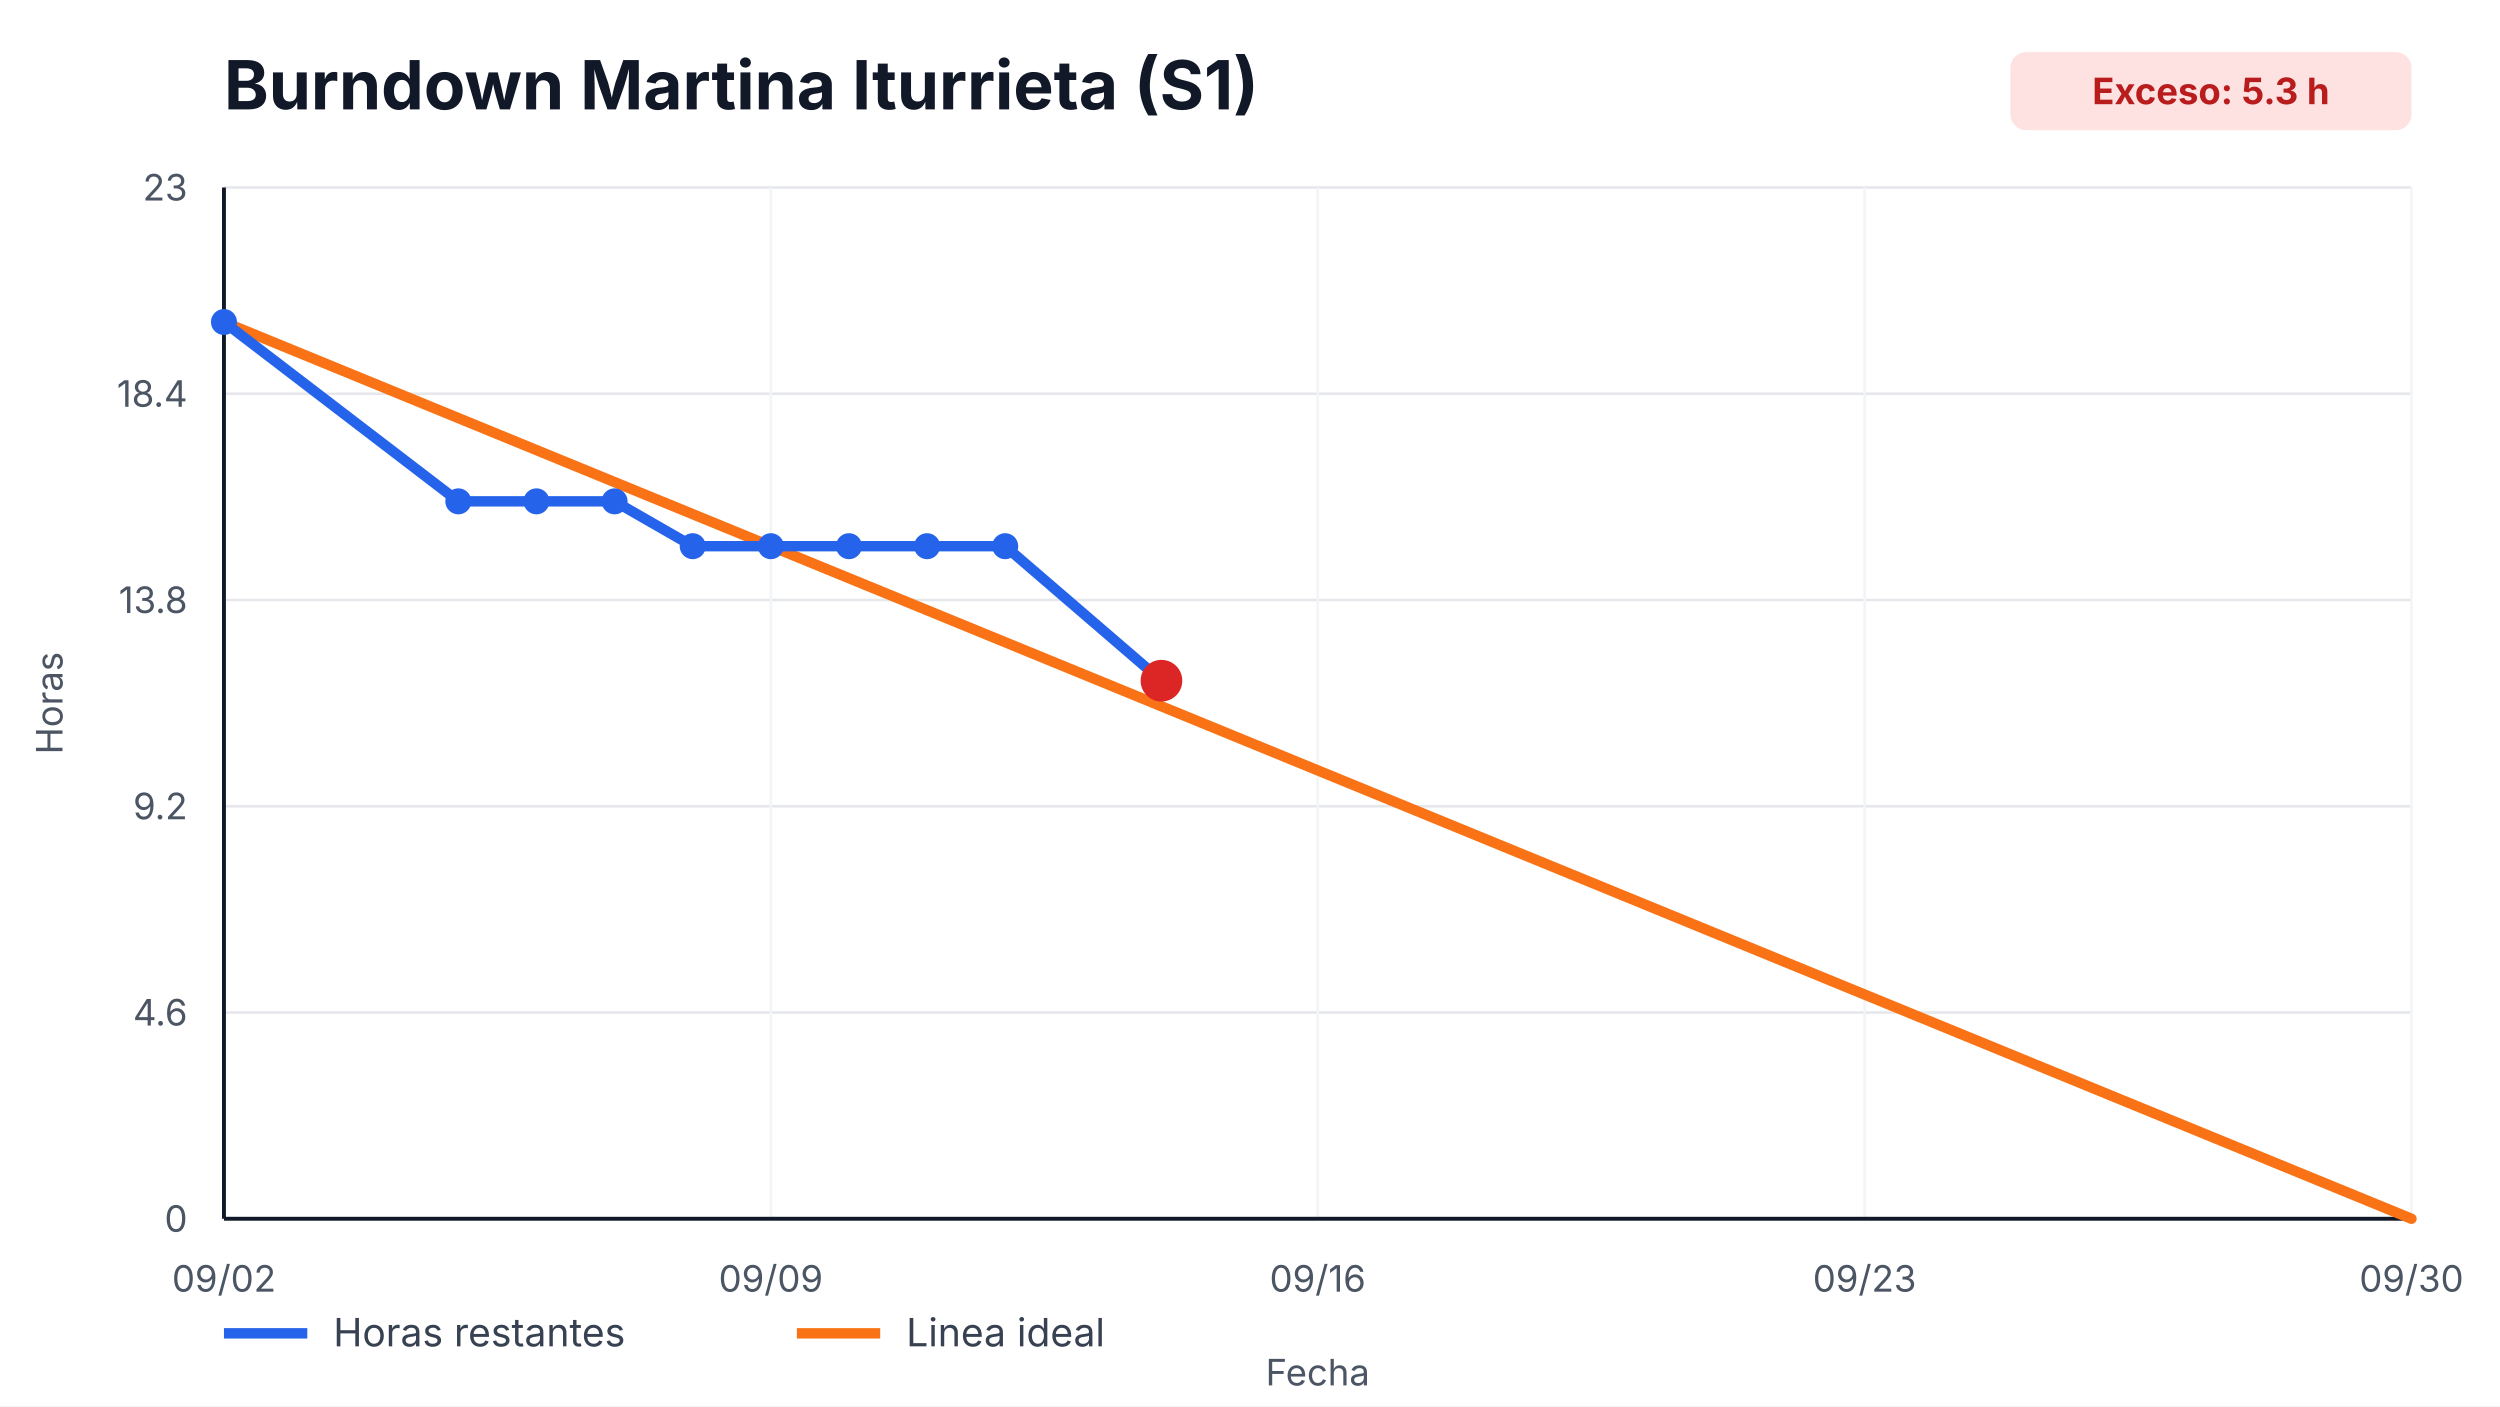
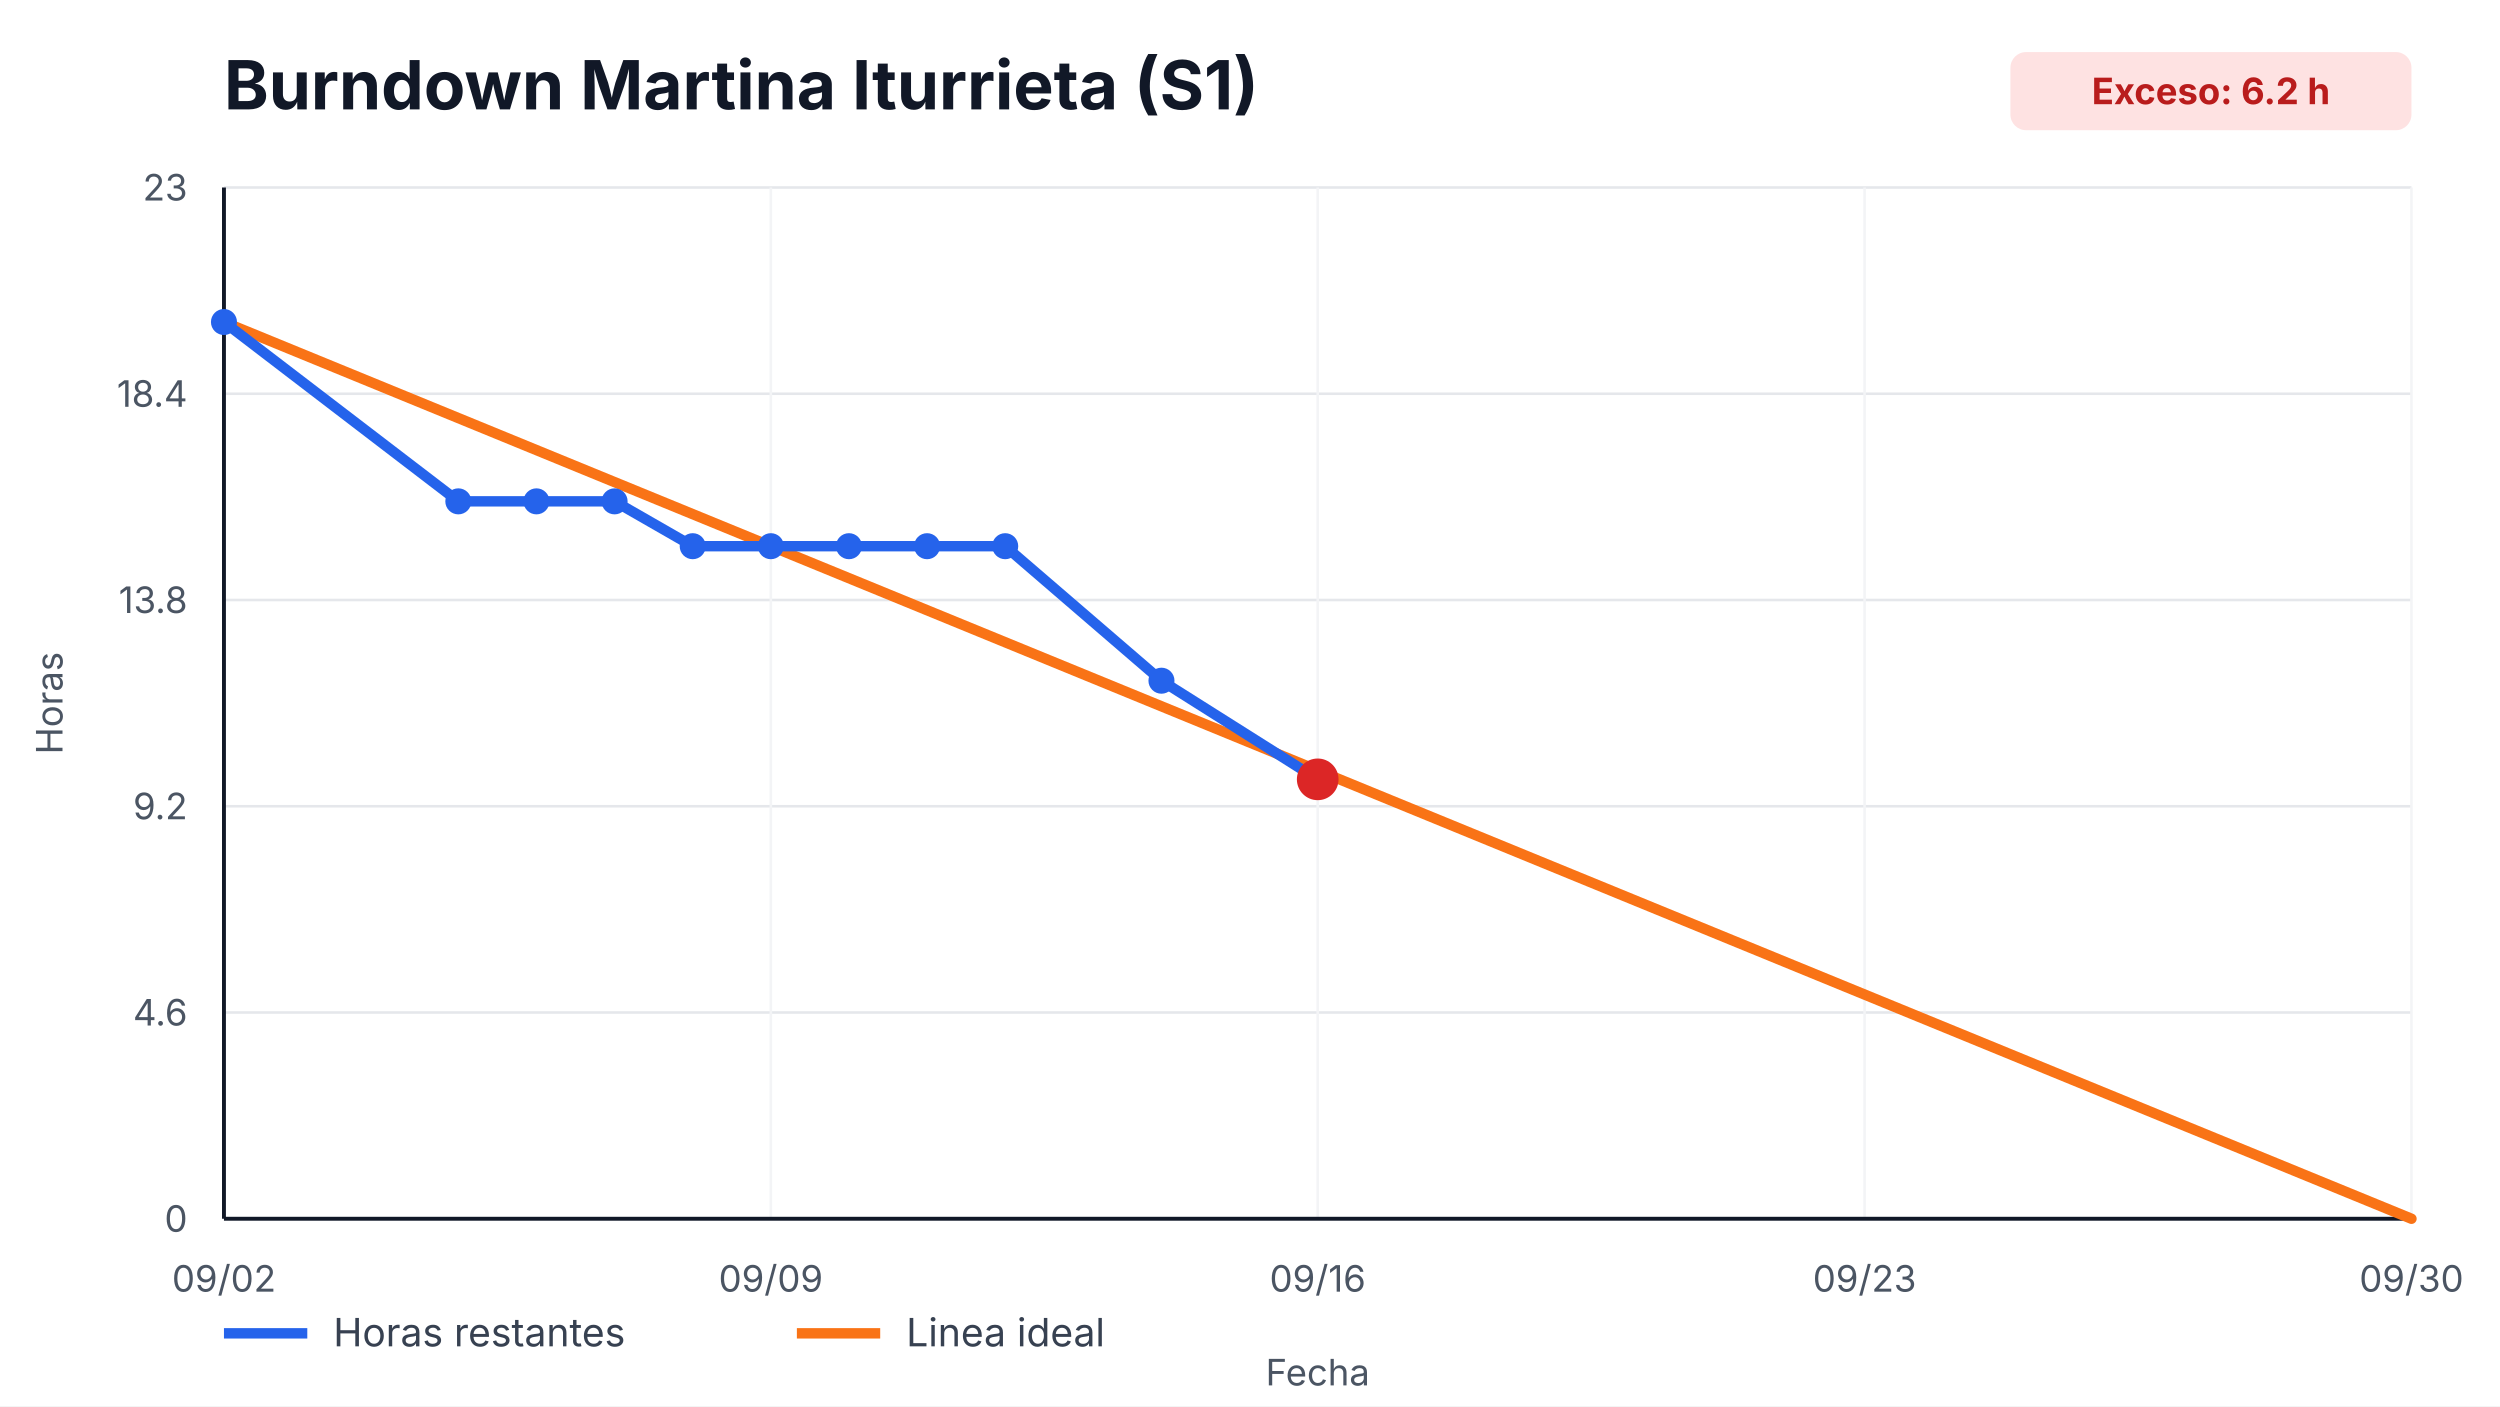
<svg xmlns="http://www.w3.org/2000/svg" width="960" height="540" viewBox="0 0 960 540" role="img" aria-label="Burndown Martina Iturrieta (S1)">
  <style>
    text { font-family: -apple-system, BlinkMacSystemFont, "Segoe UI", sans-serif; fill: #111827; }
    .title { font-size: 26px; font-weight: 700; }
    .axis { font-size: 14px; fill: #4b5563; }
    .legend { font-size: 15px; fill: #374151; }
    .overrun { font-size: 14px; font-weight: 700; fill: #b91c1c; }
  </style>
  <rect width="100%" height="100%" fill="#ffffff" />
  <text x="86" y="42" class="title">Burndown Martina Iturrieta (S1)</text>
  <rect x="772" y="20" width="154" height="30" rx="6" fill="#fee2e2" />
-   <text x="849" y="40" text-anchor="middle" class="overrun">Exceso: 5.3 h</text>
+   <text x="849" y="40" text-anchor="middle" class="overrun">Exceso: 6.2 h</text>
  <g>
    <line x1="86" y1="468.00" x2="926" y2="468.00" stroke="#e5e7eb" />
    <line x1="86" y1="388.80" x2="926" y2="388.80" stroke="#e5e7eb" />
    <line x1="86" y1="309.60" x2="926" y2="309.60" stroke="#e5e7eb" />
    <line x1="86" y1="230.40" x2="926" y2="230.40" stroke="#e5e7eb" />
    <line x1="86" y1="151.20" x2="926" y2="151.20" stroke="#e5e7eb" />
    <line x1="86" y1="72.00" x2="926" y2="72.00" stroke="#e5e7eb" />
  </g>
  <g>
    <line x1="86.00" y1="72" x2="86.00" y2="468" stroke="#f3f4f6" />
    <text x="86.00" y="496" text-anchor="middle" class="axis">09/02</text>
    <line x1="296.00" y1="72" x2="296.00" y2="468" stroke="#f3f4f6" />
    <text x="296.00" y="496" text-anchor="middle" class="axis">09/09</text>
    <line x1="506.00" y1="72" x2="506.00" y2="468" stroke="#f3f4f6" />
    <text x="506.00" y="496" text-anchor="middle" class="axis">09/16</text>
    <line x1="716.00" y1="72" x2="716.00" y2="468" stroke="#f3f4f6" />
    <text x="716.00" y="496" text-anchor="middle" class="axis">09/23</text>
    <line x1="926.00" y1="72" x2="926.00" y2="468" stroke="#f3f4f6" />
    <text x="926.00" y="496" text-anchor="middle" class="axis">09/30</text>
  </g>
  <line x1="86" y1="468" x2="926" y2="468" stroke="#111827" stroke-width="1.5" />
  <line x1="86" y1="72" x2="86" y2="468" stroke="#111827" stroke-width="1.5" />
  <g>
    <text x="72" y="473.00" text-anchor="end" class="axis">0</text>
    <text x="72" y="393.80" text-anchor="end" class="axis">4.6</text>
    <text x="72" y="314.60" text-anchor="end" class="axis">9.2</text>
    <text x="72" y="235.40" text-anchor="end" class="axis">13.8</text>
    <text x="72" y="156.20" text-anchor="end" class="axis">18.4</text>
    <text x="72" y="77.00" text-anchor="end" class="axis">23</text>
  </g>
  <polyline points="86.00,123.65 926.00,468.00" fill="none" stroke="#f97316" stroke-width="4" stroke-linecap="round" />
-   <polyline points="86.00,123.65 176.00,192.52 206.00,192.52 236.00,192.52 266.00,209.74 296.00,209.74 326.00,209.74 356.00,209.74 386.00,209.74 446.00,261.39" fill="none" stroke="#2563eb" stroke-width="4" stroke-linecap="round" stroke-linejoin="round" />
+   <polyline points="86.00,123.65 176.00,192.52 206.00,192.52 236.00,192.52 266.00,209.74 296.00,209.74 326.00,209.74 356.00,209.74 386.00,209.74 446.00,261.39 506.00,299.27" fill="none" stroke="#2563eb" stroke-width="4" stroke-linecap="round" stroke-linejoin="round" />
  <g>
    <circle cx="86.00" cy="123.65" r="5" fill="#2563eb" />
    <circle cx="176.00" cy="192.52" r="5" fill="#2563eb" />
    <circle cx="206.00" cy="192.52" r="5" fill="#2563eb" />
    <circle cx="236.00" cy="192.52" r="5" fill="#2563eb" />
    <circle cx="266.00" cy="209.74" r="5" fill="#2563eb" />
    <circle cx="296.00" cy="209.74" r="5" fill="#2563eb" />
    <circle cx="326.00" cy="209.74" r="5" fill="#2563eb" />
    <circle cx="356.00" cy="209.74" r="5" fill="#2563eb" />
    <circle cx="386.00" cy="209.74" r="5" fill="#2563eb" />
    <circle cx="446.00" cy="261.39" r="5" fill="#2563eb" />
+     <circle cx="506.00" cy="299.27" r="5" fill="#2563eb" />
  </g>
-   <circle cx="446.00" cy="261.39" r="8" fill="#dc2626" />
+   <circle cx="506.00" cy="299.27" r="8" fill="#dc2626" />
  <line x1="86" y1="512" x2="118" y2="512" stroke="#2563eb" stroke-width="4" />
  <text x="128" y="517" class="legend">Horas restantes</text>
  <line x1="306" y1="512" x2="338" y2="512" stroke="#f97316" stroke-width="4" />
  <text x="348" y="517" class="legend">Linea ideal</text>
  <text x="506.0" y="532" text-anchor="middle" class="axis">Fecha</text>
  <text x="24" y="270.0" transform="rotate(-90 24,270.0)" text-anchor="middle" class="axis">Horas</text>
</svg>
